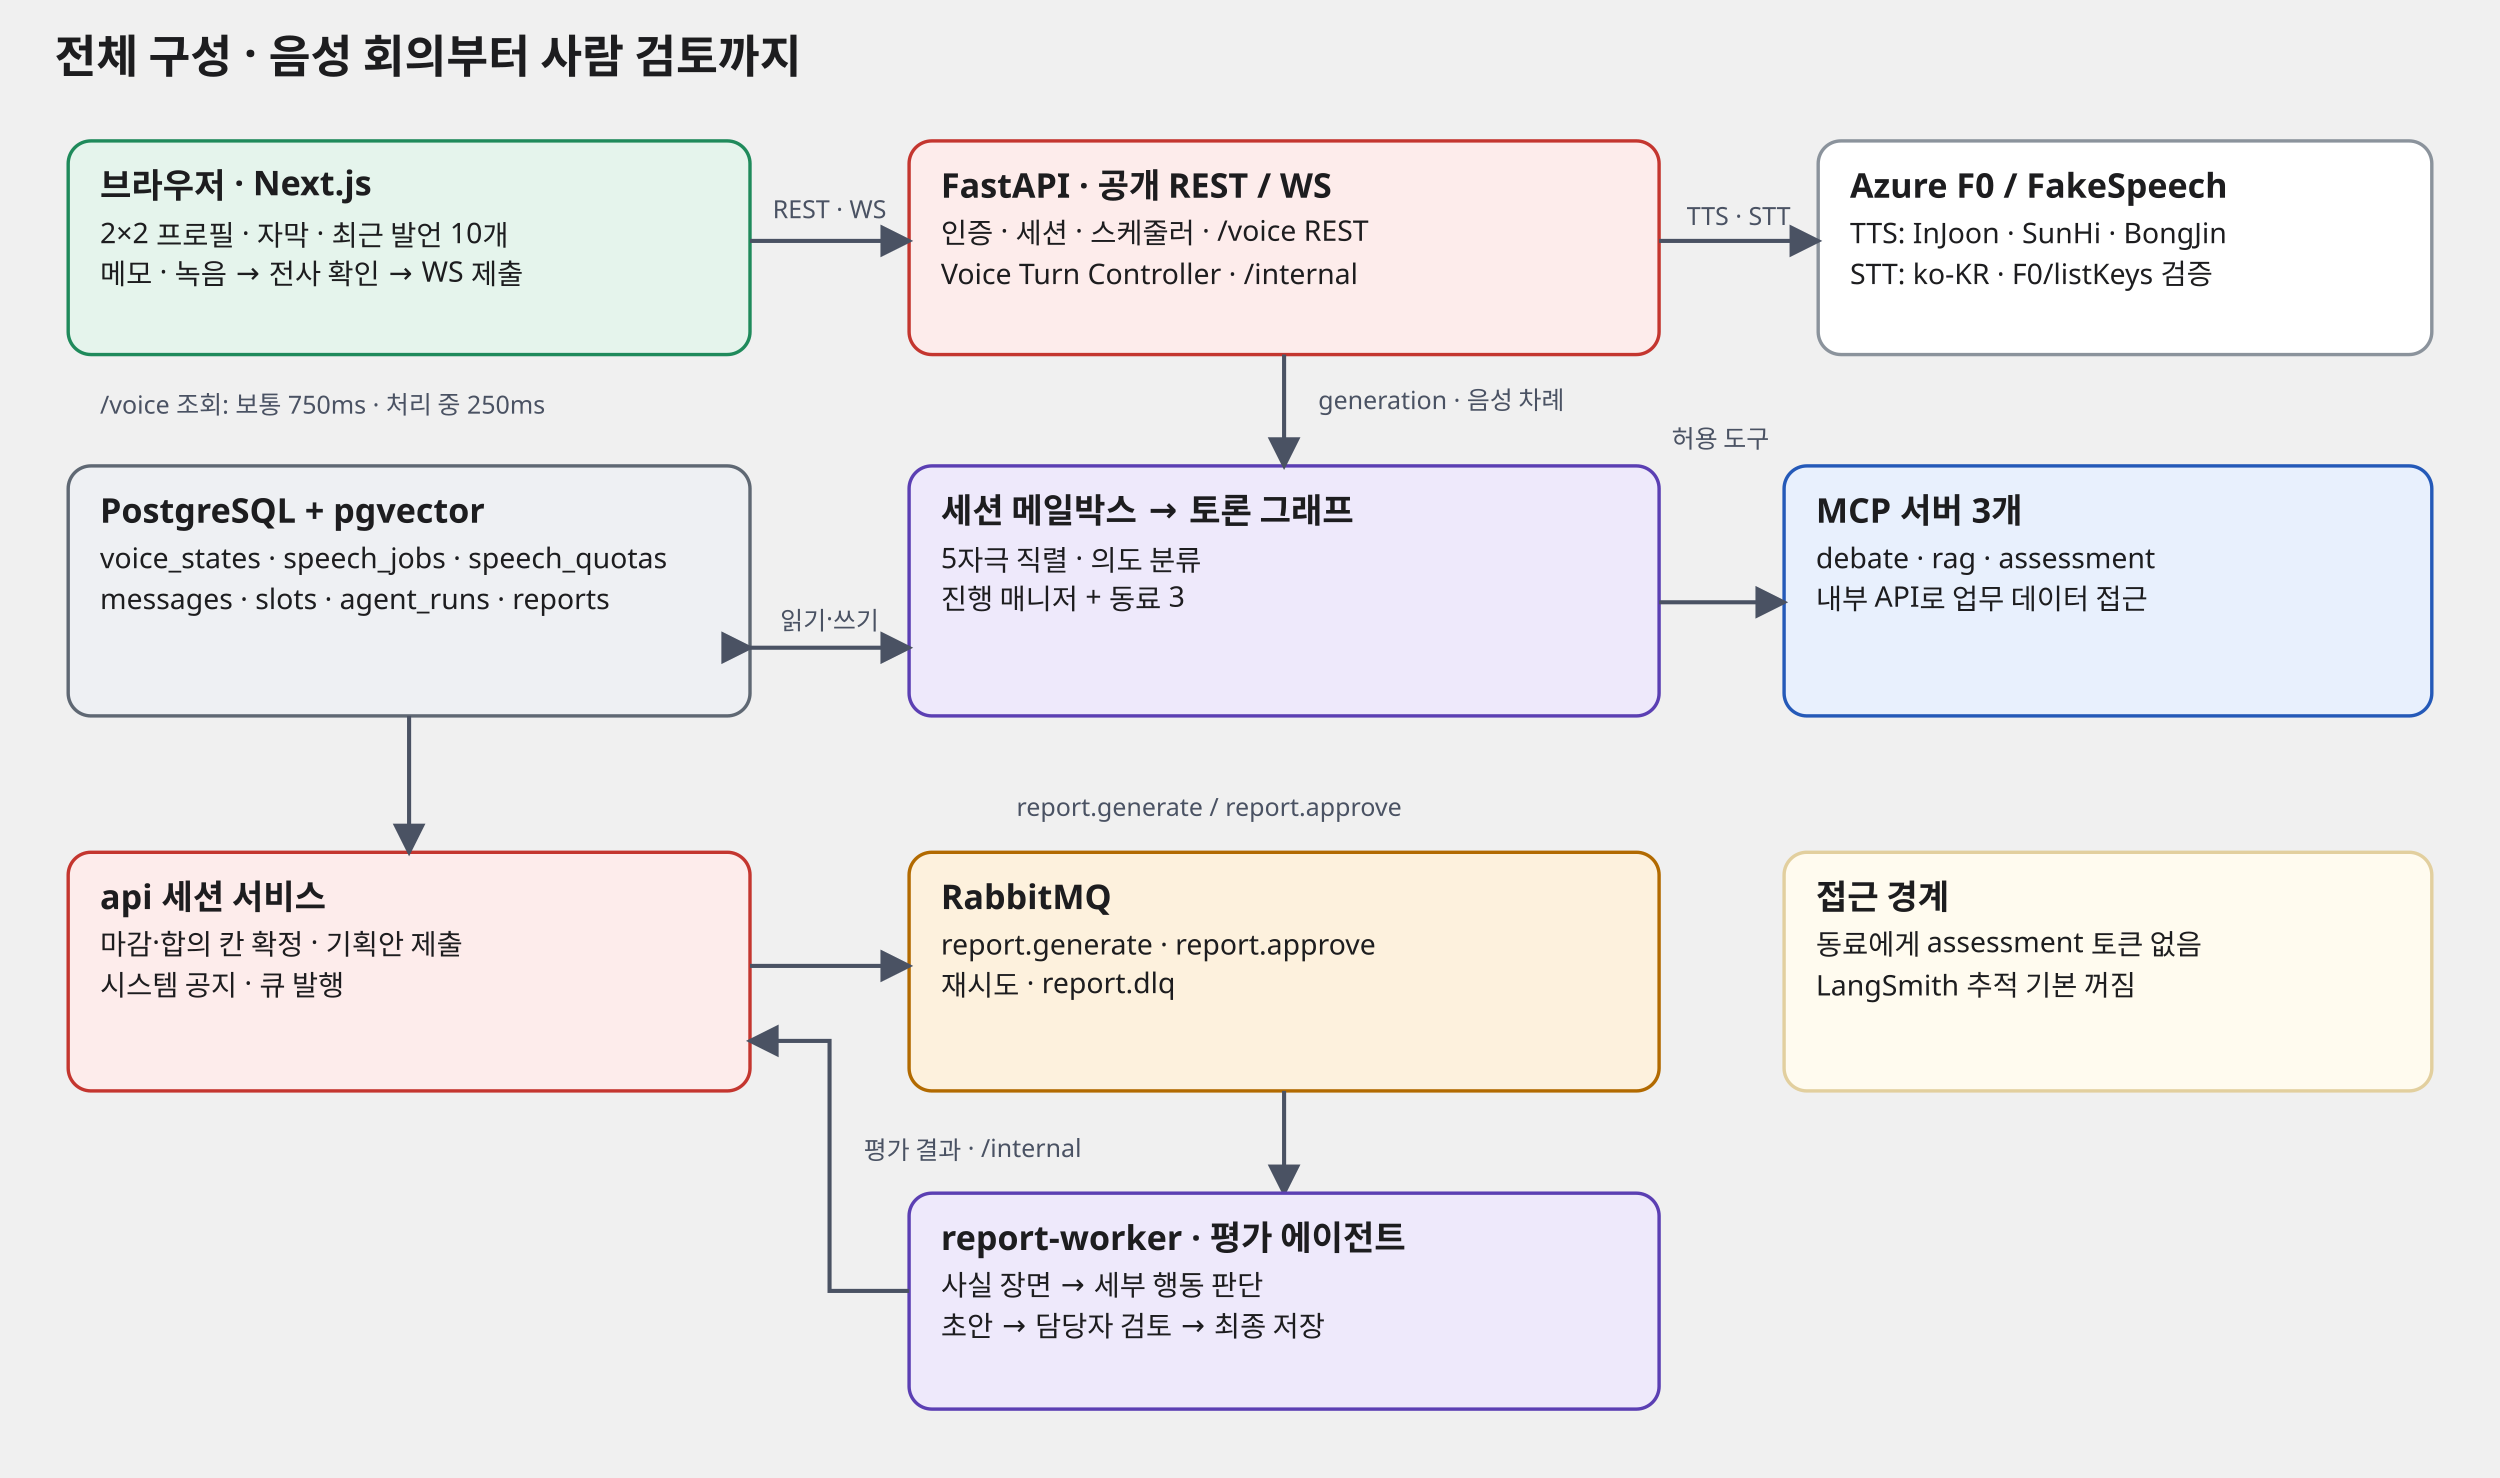
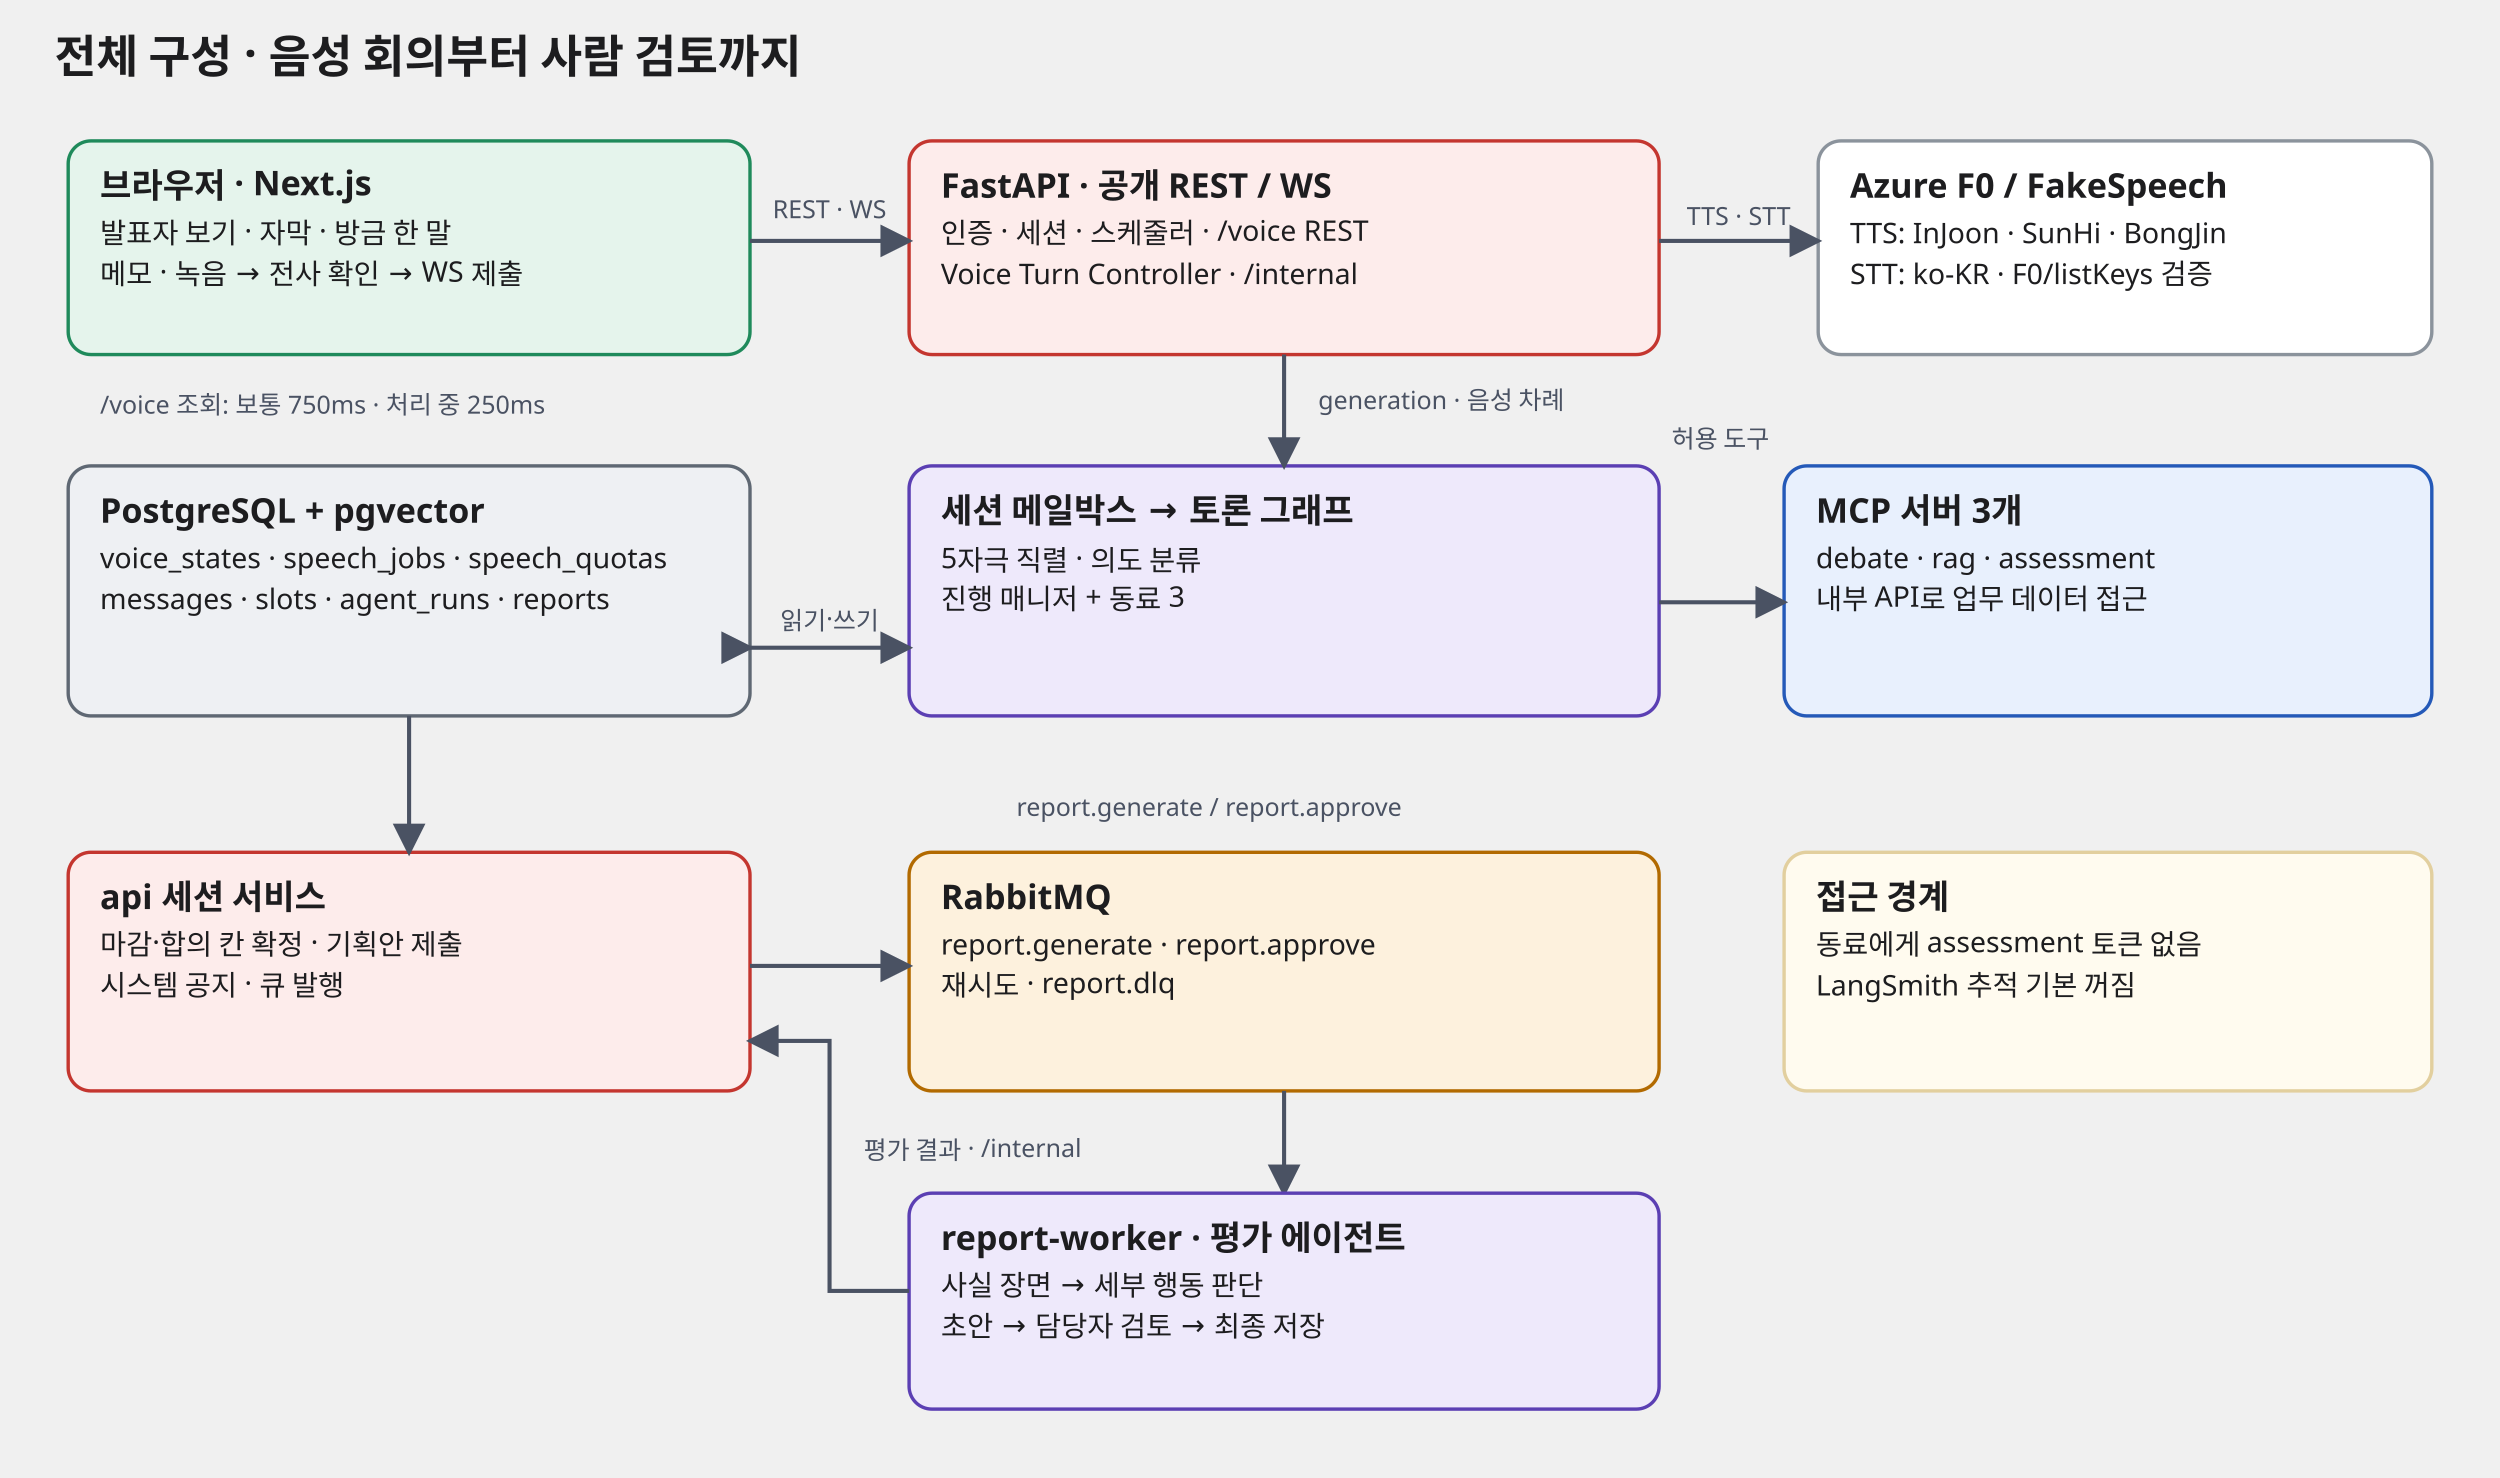
<svg xmlns="http://www.w3.org/2000/svg" width="1100" height="650" viewBox="0 0 1100 650" role="img" aria-label="전체 구성 · 음성 회의부터 사람 검토까지">
  <style>text{font-family:Apple SD Gothic Neo,Noto Sans KR,Malgun Gothic,sans-serif;fill:#1D1D1F}.title{font-size:20px;font-weight:700}.head{font-size:15px;font-weight:700}.body{font-size:12.5px}.small{font-size:11px;fill:#4A5263}.line{stroke:#4A5263;stroke-width:1.8;fill:none}.dash{stroke:#B25000;stroke-width:1.5;stroke-dasharray:5 4;fill:none}</style>
  <defs>
    <marker id="arrow" markerWidth="8" markerHeight="8" refX="7" refY="4" orient="auto">
      <path d="M0 0 L8 4 L0 8 Z" fill="#4A5263" />
    </marker>
  </defs>
  <text x="24" y="32" class="title">전체 구성 · 음성 회의부터 사람 검토까지</text>
  <rect x="30" y="62" width="300" height="94" rx="10" fill="#E5F4EC" stroke="#1F8A5B" stroke-width="1.5" />
  <text x="44" y="87" class="head">브라우저 · Next.js</text>
-   <text x="44" y="107" class="body">2×2 프로필 · 자막 · 최근 발언 10개</text>
+   <text x="44" y="107" class="body">발표자 보기 · 자막 · 방금 한 말</text>
  <text x="44" y="125" class="body">메모 · 녹음 → 전사 확인 → WS 제출</text>
  <rect x="400" y="62" width="330" height="94" rx="10" fill="#FDECEB" stroke="#C4362F" stroke-width="1.5" />
  <text x="414" y="87" class="head">FastAPI · 공개 REST / WS</text>
  <text x="414" y="107" class="body">인증 · 세션 · 스케줄러 · /voice REST</text>
  <text x="414" y="125" class="body">Voice Turn Controller · /internal</text>
  <rect x="800" y="62" width="270" height="94" rx="10" fill="#FFFFFF" stroke="#8B939C" stroke-width="1.5" />
  <text x="814" y="87" class="head">Azure F0 / FakeSpeech</text>
  <text x="814" y="107" class="body">TTS: InJoon · SunHi · BongJin</text>
  <text x="814" y="125" class="body">STT: ko-KR · F0/listKeys 검증</text>
  <path d="M330 106 L400 106" class="line" marker-end="url(#arrow)" />
  <text x="365.0" y="96" text-anchor="middle" class="small">REST · WS</text>
  <path d="M730 106 L800 106" class="line" marker-end="url(#arrow)" />
  <text x="765.0" y="99.0" text-anchor="middle" class="small">TTS · STT</text>
  <rect x="400" y="205" width="330" height="110" rx="10" fill="#EEE9FB" stroke="#5B3FB3" stroke-width="1.5" />
  <text x="414" y="230" class="head">세션 메일박스 → 토론 그래프</text>
  <text x="414" y="250" class="body">5자극 직렬 · 의도 분류</text>
  <text x="414" y="268" class="body">진행 매니저 + 동료 3</text>
  <path d="M565 156 L565 205" class="line" marker-end="url(#arrow)" />
  <text x="580" y="180" text-anchor="start" class="small">generation · 음성 차례</text>
  <rect x="30" y="205" width="300" height="110" rx="10" fill="#EEF0F3" stroke="#5F6873" stroke-width="1.5" />
  <text x="44" y="230" class="head">PostgreSQL + pgvector</text>
  <text x="44" y="250" class="body">voice_states · speech_jobs · speech_quotas</text>
  <text x="44" y="268" class="body">messages · slots · agent_runs · reports</text>
  <text x="365.0" y="277" text-anchor="middle" class="small">읽기·쓰기</text>
  <rect x="785" y="205" width="285" height="110" rx="10" fill="#E8F0FD" stroke="#2459B8" stroke-width="1.5" />
  <text x="799" y="230" class="head">MCP 서버 3개</text>
  <text x="799" y="250" class="body">debate · rag · assessment</text>
  <text x="799" y="268" class="body">내부 API로 업무 데이터 접근</text>
  <path d="M730 265 L785 265" class="line" marker-end="url(#arrow)" />
  <text x="757" y="197" text-anchor="middle" class="small">허용 도구</text>
  <rect x="30" y="375" width="300" height="105" rx="10" fill="#FDECEB" stroke="#C4362F" stroke-width="1.5" />
  <text x="44" y="400" class="head">api 세션 서비스</text>
  <text x="44" y="420" class="body">마감·합의 칸 확정 · 기획안 제출</text>
  <text x="44" y="438" class="body">시스템 공지 · 큐 발행</text>
  <path d="M180 315 L180 375" class="line" marker-end="url(#arrow)" />
  <rect x="400" y="375" width="330" height="105" rx="10" fill="#FDF1DD" stroke="#B26A00" stroke-width="1.5" />
  <text x="414" y="400" class="head">RabbitMQ</text>
  <text x="414" y="420" class="body">report.generate · report.approve</text>
  <text x="414" y="438" class="body">재시도 · report.dlq</text>
  <path d="M565 480 L565 525" class="line" marker-end="url(#arrow)" />
  <rect x="400" y="525" width="330" height="95" rx="10" fill="#EEE9FB" stroke="#5B3FB3" stroke-width="1.5" />
  <text x="414" y="550" class="head">report-worker · 평가 에이전트</text>
  <text x="414" y="570" class="body">사실 장면 → 세부 행동 판단</text>
  <text x="414" y="588" class="body">초안 → 담당자 검토 → 최종 저장</text>
  <rect x="785" y="375" width="285" height="105" rx="10" fill="#FFFBEF" stroke="#E2CF9E" stroke-width="1.5" />
  <text x="799" y="400" class="head">접근 경계</text>
  <text x="799" y="420" class="body">동료에게 assessment 토큰 없음</text>
  <text x="799" y="438" class="body">LangSmith 추적 기본 꺼짐</text>
  <path d="M330 425 L400 425" class="line" marker-end="url(#arrow)" />
  <path d="M330 285 L400 285" class="line" marker-start="url(#arrow)" marker-end="url(#arrow)" />
  <path d="M400 568 L365 568 L365 458 L330 458" class="line" marker-end="url(#arrow)" />
  <text x="44" y="182" text-anchor="start" class="small">/voice 조회: 보통 750ms · 처리 중 250ms</text>
  <text x="380" y="510" text-anchor="start" class="small">평가 결과 · /internal</text>
  <text x="532" y="359" text-anchor="middle" class="small">report.generate / report.approve</text>
</svg>
